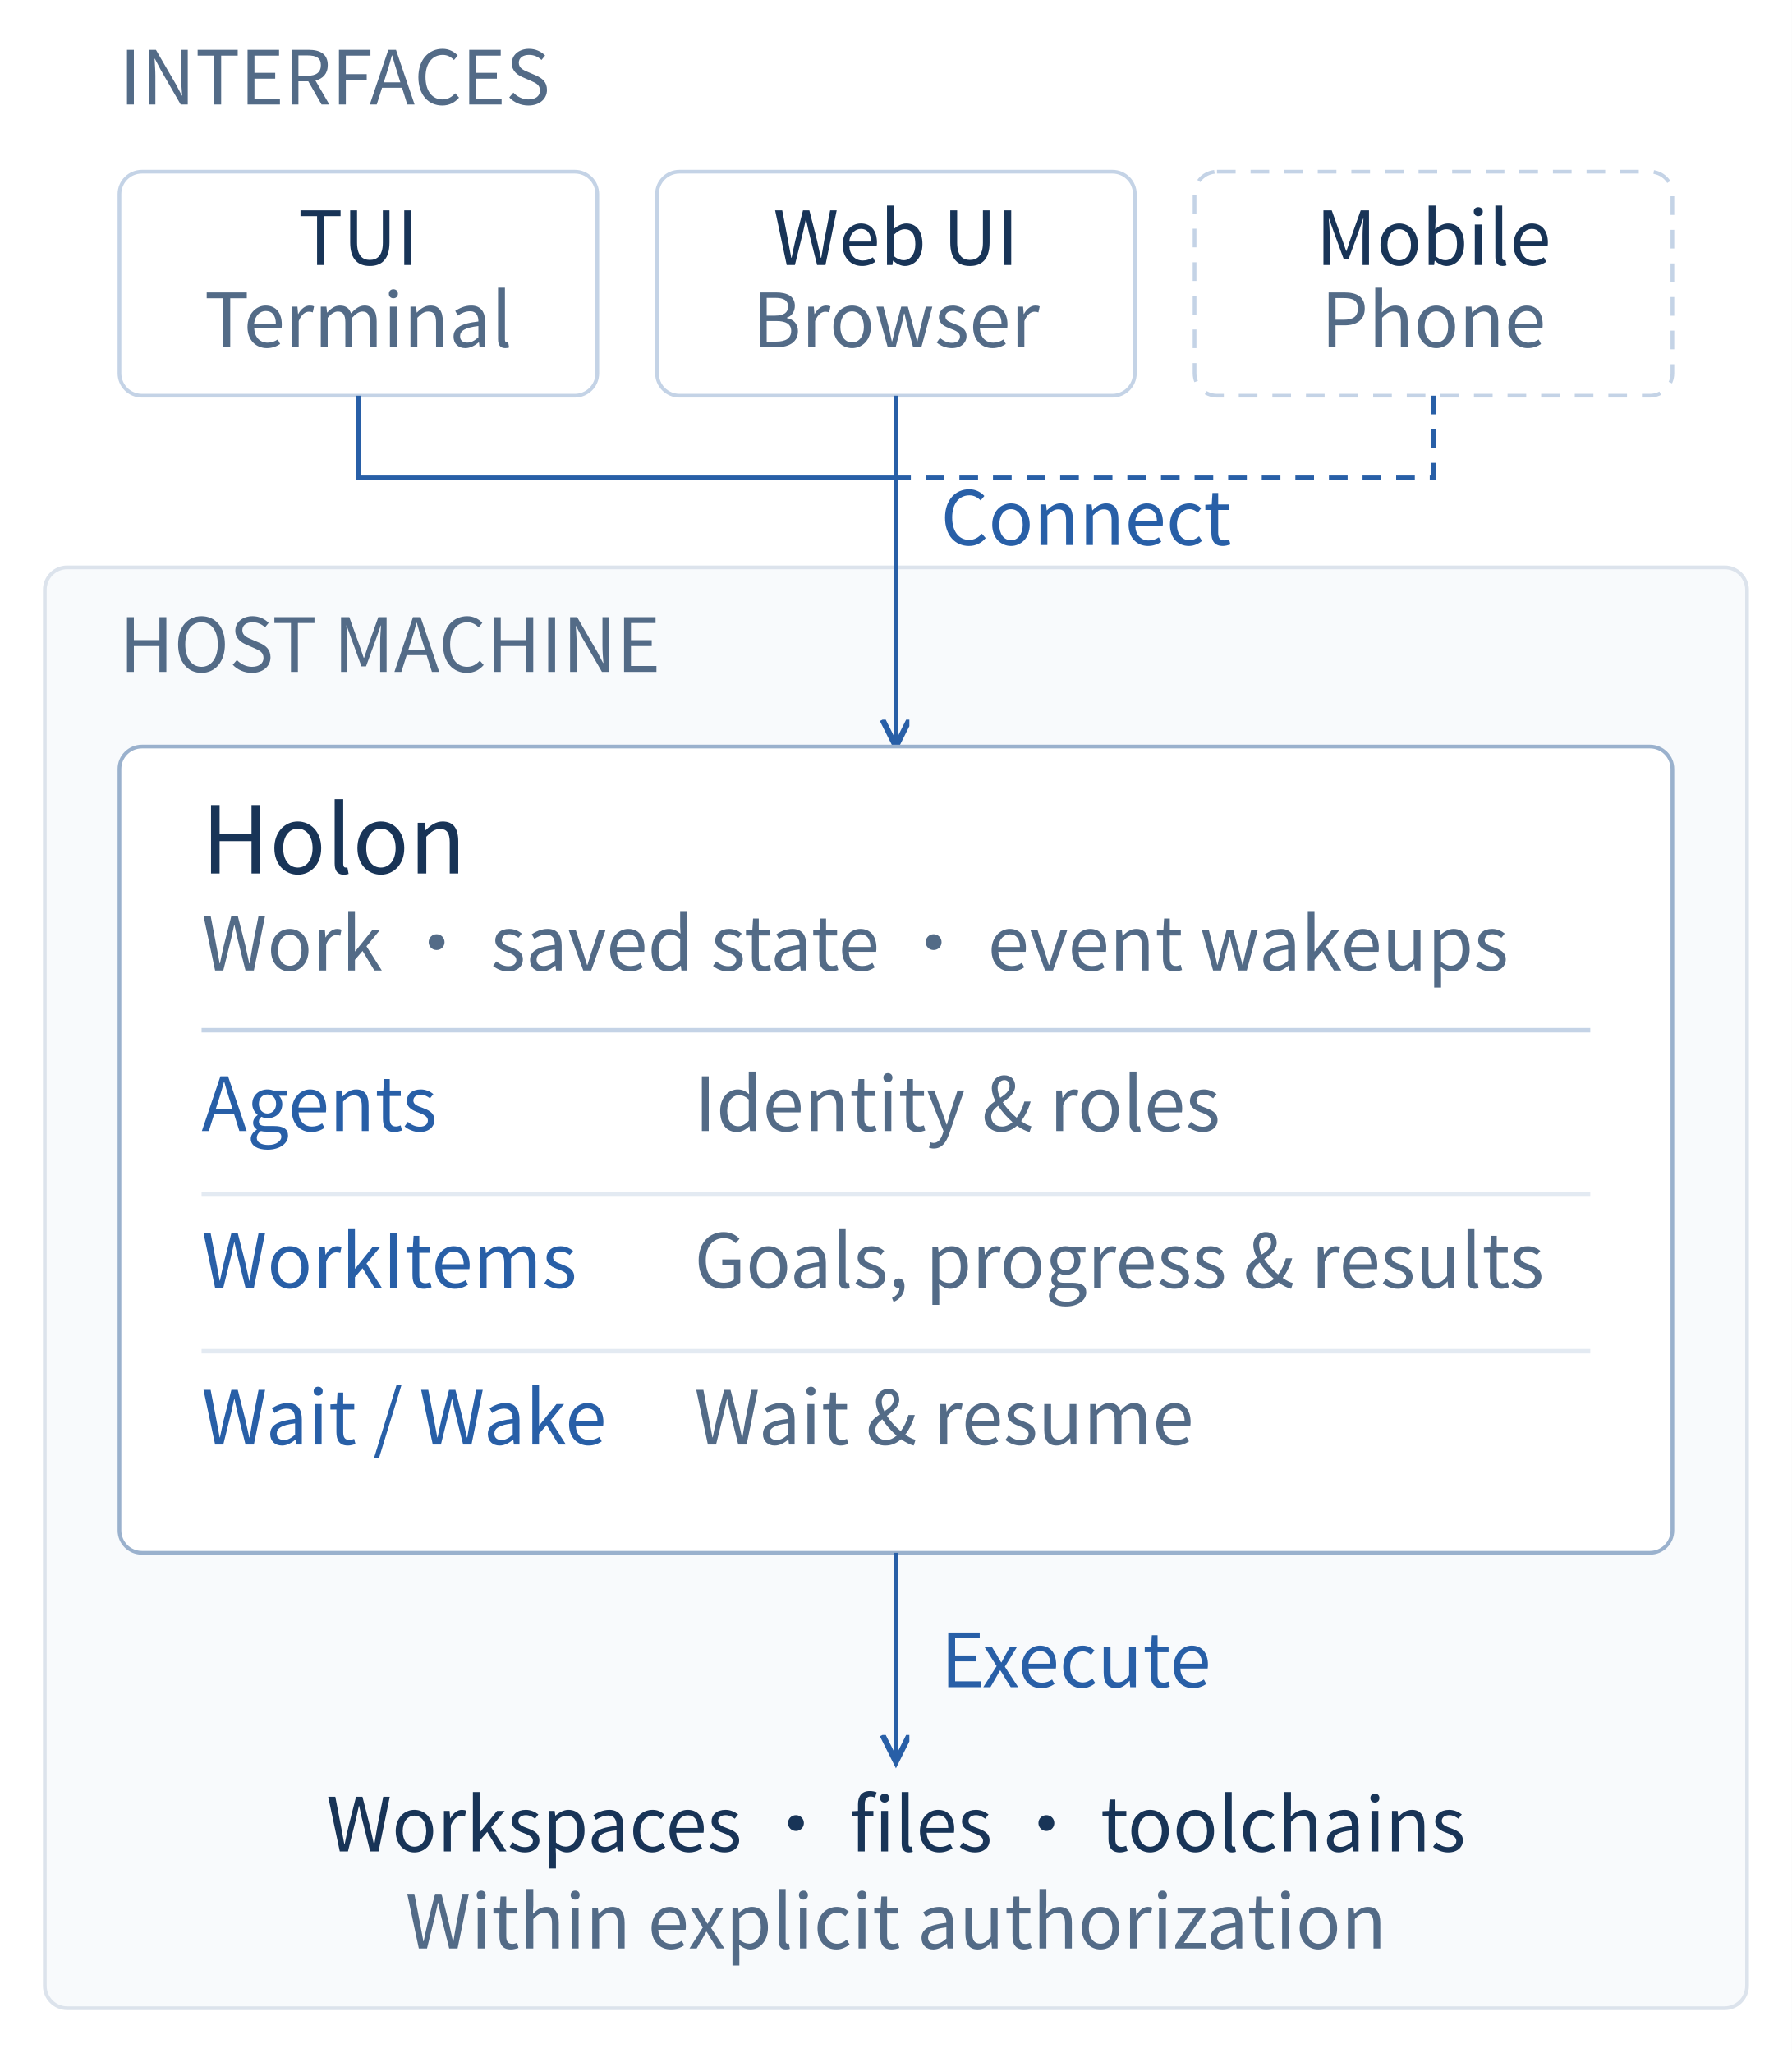
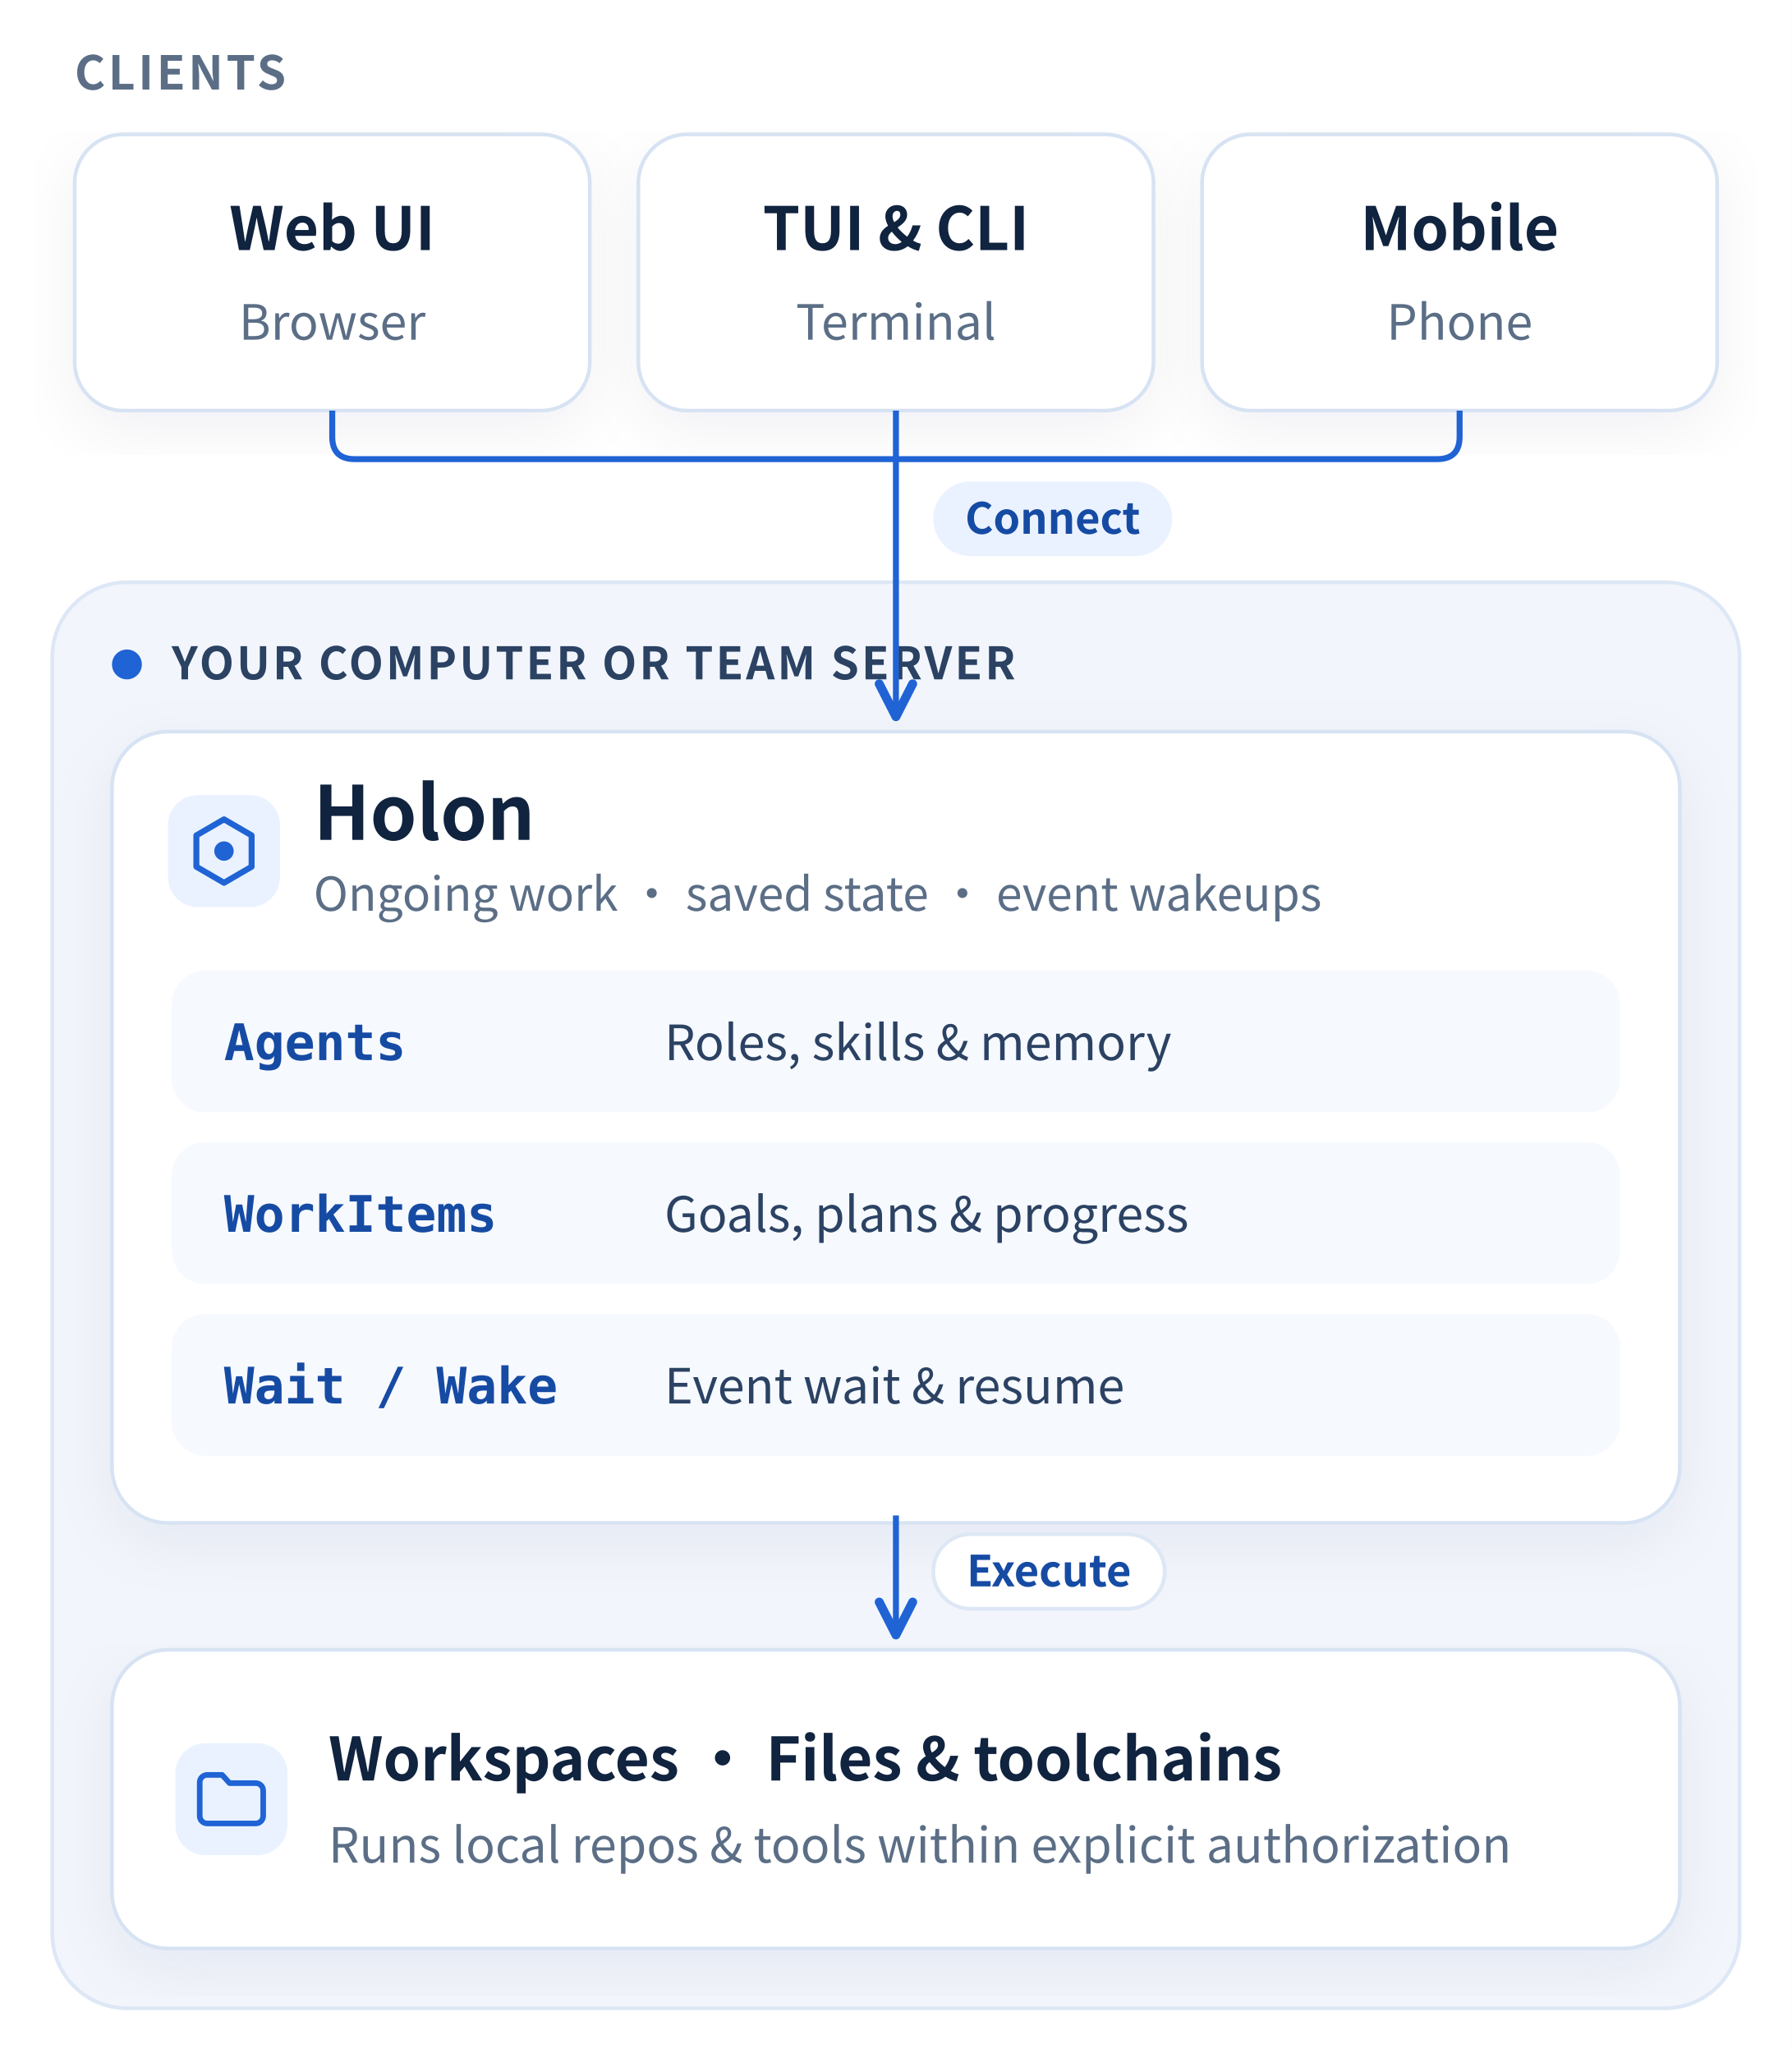
<svg xmlns="http://www.w3.org/2000/svg" width="480" height="550" viewBox="0 0 480 550" role="img">
  <defs>
-     <marker id="arrow" markerWidth="8" markerHeight="8" refX="6" refY="3" orient="auto-start-reverse">
-       <path d="M0 0L6 3L0 6" fill="none" stroke="#285fa7" stroke-width="1.3" />
+     <filter id="cardShadowN" x="-8%" y="-8%" width="116%" height="124%">
+       <feDropShadow dx="0" dy="5" stdDeviation="8" flood-color="#10233f" flood-opacity="0.055" />
+     </filter>
+     <marker id="arrowN" markerWidth="8" markerHeight="8" refX="6.5" refY="4" orient="auto">
+       <path d="M1 1.2L6.5 4L1 6.8" fill="none" stroke="#1f63d5" stroke-width="1.5" stroke-linecap="round" stroke-linejoin="round" />
    </marker>
  </defs>
-   <rect width="480" height="550" fill="#fff" />
-   <g font-family="Noto Sans CJK SC, sans-serif">
-     <text x="32" y="28" font-size="20" fill="#536b87" font-weight="500" text-anchor="start">INTERFACES</text>
-     <rect x="32" y="46" width="128" height="60" rx="6" fill="#fff" stroke="#c4d3e6" stroke-width="1" />
-     <text x="96.0" y="71" font-size="20" fill="#183457" font-weight="500" text-anchor="middle">TUI</text>
-     <text x="96.0" y="93" font-size="20" fill="#536b87" font-weight="400" text-anchor="middle">Terminal</text>
-     <rect x="176" y="46" width="128" height="60" rx="6" fill="#fff" stroke="#c4d3e6" stroke-width="1" />
-     <text x="240.0" y="71" font-size="20" fill="#183457" font-weight="500" text-anchor="middle">Web UI</text>
-     <text x="240.0" y="93" font-size="20" fill="#536b87" font-weight="400" text-anchor="middle">Browser</text>
-     <rect x="320" y="46" width="128" height="60" rx="6" fill="#fff" stroke="#c4d3e6" stroke-width="1" stroke-dasharray="5 4" />
-     <text x="384.0" y="71" font-size="20" fill="#183457" font-weight="500" text-anchor="middle">Mobile</text>
-     <text x="384.0" y="93" font-size="20" fill="#536b87" font-weight="400" text-anchor="middle">Phone</text>
-     <rect x="12" y="152" width="456" height="386" rx="6" fill="#f8fafc" stroke="#dce3ec" stroke-width="1" />
-     <text x="32" y="180" font-size="20" fill="#536b87" font-weight="400" text-anchor="start">HOST MACHINE</text>
-     <path d="M96 106V128H240V106" fill="none" stroke="#285fa7" stroke-width="1.2" />
-     <path d="M384 106V128H240" fill="none" stroke="#285fa7" stroke-width="1.2" stroke-dasharray="5 4" />
-     <path d="M240 128V200" fill="none" stroke="#285fa7" stroke-width="1.2" marker-end="url(#arrow)" />
-     <text x="252" y="146" font-size="20" fill="#285fa7" font-weight="400" text-anchor="start">Connect</text>
-     <rect x="32" y="200" width="416" height="216" rx="6" fill="#fff" stroke="#9ab1cd" stroke-width="1" />
-     <text x="54" y="234" font-size="25" fill="#183457" font-weight="500" text-anchor="start">Holon</text>
-     <text x="54" y="260" font-size="20" fill="#536b87" font-weight="400" text-anchor="start">Work · saved state · event wakeups</text>
-     <path d="M54 276H426" fill="none" stroke="#c4d3e6" stroke-width="1.2" />
-     <text x="54" y="303" font-size="20" fill="#285fa7" font-weight="500" text-anchor="start">Agents</text>
-     <text x="186" y="303" font-size="20" fill="#536b87" font-weight="400" text-anchor="start">Identity &amp; roles</text>
-     <path d="M54 320H426" fill="none" stroke="#e3eaf2" stroke-width="1.2" />
-     <text x="54" y="345" font-size="20" fill="#285fa7" font-weight="500" text-anchor="start">WorkItems</text>
-     <text x="186" y="345" font-size="20" fill="#536b87" font-weight="400" text-anchor="start">Goals, progress &amp; results</text>
-     <path d="M54 362H426" fill="none" stroke="#e3eaf2" stroke-width="1.2" />
-     <text x="54" y="387" font-size="20" fill="#285fa7" font-weight="500" text-anchor="start">Wait / Wake</text>
-     <text x="186" y="387" font-size="20" fill="#536b87" font-weight="400" text-anchor="start">Wait &amp; resume</text>
-     <path d="M240 416V472" fill="none" stroke="#285fa7" stroke-width="1.2" marker-end="url(#arrow)" />
-     <text x="252" y="452" font-size="20" fill="#285fa7" font-weight="400" text-anchor="start">Execute</text>
-     <text x="240" y="496" font-size="20" fill="#183457" font-weight="500" text-anchor="middle">Workspaces · files · toolchains</text>
-     <text x="240" y="522" font-size="20" fill="#536b87" font-weight="400" text-anchor="middle">Within explicit authorization</text>
+   <rect width="480" height="550" fill="#ffffff" />
+   <g font-family="PingFang SC, Hiragino Sans GB, Noto Sans CJK SC, Lantinghei SC, -apple-system, BlinkMacSystemFont, Segoe UI, sans-serif">
+     <text x="20" y="24" font-size="12.5" font-weight="700" letter-spacing="0.8" fill="#5b6e86">CLIENTS</text>
+     <rect x="20" y="36" width="138" height="74" rx="13" fill="#ffffff" stroke="#d7e3f3" stroke-width="1" filter="url(#cardShadowN)" />
+     <text x="89.0" y="67" font-size="16" font-weight="700" fill="#10233f" text-anchor="middle">Web UI</text>
+     <text x="89.0" y="91" font-size="13" fill="#5b6e86" text-anchor="middle">Browser</text>
+     <rect x="171" y="36" width="138" height="74" rx="13" fill="#ffffff" stroke="#d7e3f3" stroke-width="1" filter="url(#cardShadowN)" />
+     <text x="240.0" y="67" font-size="16" font-weight="700" fill="#10233f" text-anchor="middle">TUI &amp; CLI</text>
+     <text x="240.0" y="91" font-size="13" fill="#5b6e86" text-anchor="middle">Terminal</text>
+     <rect x="322" y="36" width="138" height="74" rx="13" fill="#ffffff" stroke="#d7e3f3" stroke-width="1" filter="url(#cardShadowN)" />
+     <text x="391.0" y="67" font-size="16" font-weight="700" fill="#10233f" text-anchor="middle">Mobile</text>
+     <text x="391.0" y="91" font-size="13" fill="#5b6e86" text-anchor="middle">Phone</text>
+     <rect x="14" y="156" width="452" height="382" rx="20" fill="#f2f6fc" stroke="#dde7f5" stroke-width="1" />
+     <circle cx="34" cy="178" r="4" fill="#1f63d5" />
+     <text x="46" y="182" font-size="12" font-weight="700" letter-spacing="0.7" fill="#2b4263">YOUR COMPUTER OR TEAM SERVER</text>
+     <path d="M89.0 110 V117 Q89.0 123 95.0 123 H240.0" fill="none" stroke="#1f63d5" stroke-width="1.6" />
+     <path d="M391.0 110 V117 Q391.0 123 385.0 123 H240.0" fill="none" stroke="#1f63d5" stroke-width="1.6" />
+     <path d="M240.0 110 V192" fill="none" stroke="#1f63d5" stroke-width="1.6" marker-end="url(#arrowN)" />
+     <rect x="250.0" y="129" width="64" height="20" rx="10" fill="#eaf2ff" />
+     <text x="282.0" y="143" font-size="11.5" font-weight="700" fill="#164ba4" text-anchor="middle">Connect</text>
+     <rect x="30" y="196" width="420" height="212" rx="15" fill="#ffffff" stroke="#d7e3f3" stroke-width="1" filter="url(#cardShadowN)" />
+     <rect x="45" y="213" width="30" height="30" rx="8" fill="#eaf2ff" />
+     <polygon points="60,219.5 67.4,223.8 67.4,232.2 60,236.5 52.6,232.2 52.6,223.8" fill="none" stroke="#1f63d5" stroke-width="1.6" stroke-linejoin="round" />
+     <circle cx="60" cy="228" r="2.6" fill="#1f63d5" />
+     <text x="84" y="225" font-size="20" font-weight="700" fill="#10233f">Holon</text>
+     <text x="84" y="244" font-size="12.5" fill="#5b6e86">Ongoing work · saved state · event wakeups</text>
+     <rect x="46" y="260" width="388" height="38" rx="9" fill="#f6f9fe" />
+     <text x="60" y="284" font-family="SFMono-Regular, SF Mono, Menlo, Consolas, monospace" font-size="13.5" font-weight="700" fill="#164ba4">Agents</text>
+     <text x="178" y="284" font-size="13" fill="#2b4263">Roles, skills &amp; memory</text>
+     <rect x="46" y="306" width="388" height="38" rx="9" fill="#f6f9fe" />
+     <text x="60" y="330" font-family="SFMono-Regular, SF Mono, Menlo, Consolas, monospace" font-size="13.5" font-weight="700" fill="#164ba4">WorkItems</text>
+     <text x="178" y="330" font-size="13" fill="#2b4263">Goals, plans &amp; progress</text>
+     <rect x="46" y="352" width="388" height="38" rx="9" fill="#f6f9fe" />
+     <text x="60" y="376" font-family="SFMono-Regular, SF Mono, Menlo, Consolas, monospace" font-size="13.5" font-weight="700" fill="#164ba4">Wait / Wake</text>
+     <text x="178" y="376" font-size="13" fill="#2b4263">Event wait &amp; resume</text>
+     <path d="M240 406 V438" fill="none" stroke="#1f63d5" stroke-width="1.6" marker-end="url(#arrowN)" />
+     <rect x="250" y="411" width="62" height="20" rx="10" fill="#ffffff" stroke="#dde7f5" stroke-width="1" />
+     <text x="281.0" y="425" font-size="11.5" font-weight="700" fill="#164ba4" text-anchor="middle">Execute</text>
+     <rect x="30" y="442" width="420" height="80" rx="15" fill="#ffffff" stroke="#d7e3f3" stroke-width="1" filter="url(#cardShadowN)" />
+     <rect x="47" y="467" width="30" height="30" rx="8" fill="#eaf2ff" />
+     <path d="M53.5 477.5a2 2 0 0 1 2 -2h4l2 2.2h7a2 2 0 0 1 2 2v6.8a2 2 0 0 1 -2 2h-13a2 2 0 0 1 -2 -2z" fill="none" stroke="#1f63d5" stroke-width="1.5" stroke-linejoin="round" />
+     <text x="88" y="477" font-size="16" font-weight="700" fill="#10233f">Workspaces · Files &amp; toolchains</text>
+     <text x="88" y="499" font-size="13" fill="#5b6e86">Runs local repos &amp; tools within explicit authorization</text>
  </g>
</svg>
